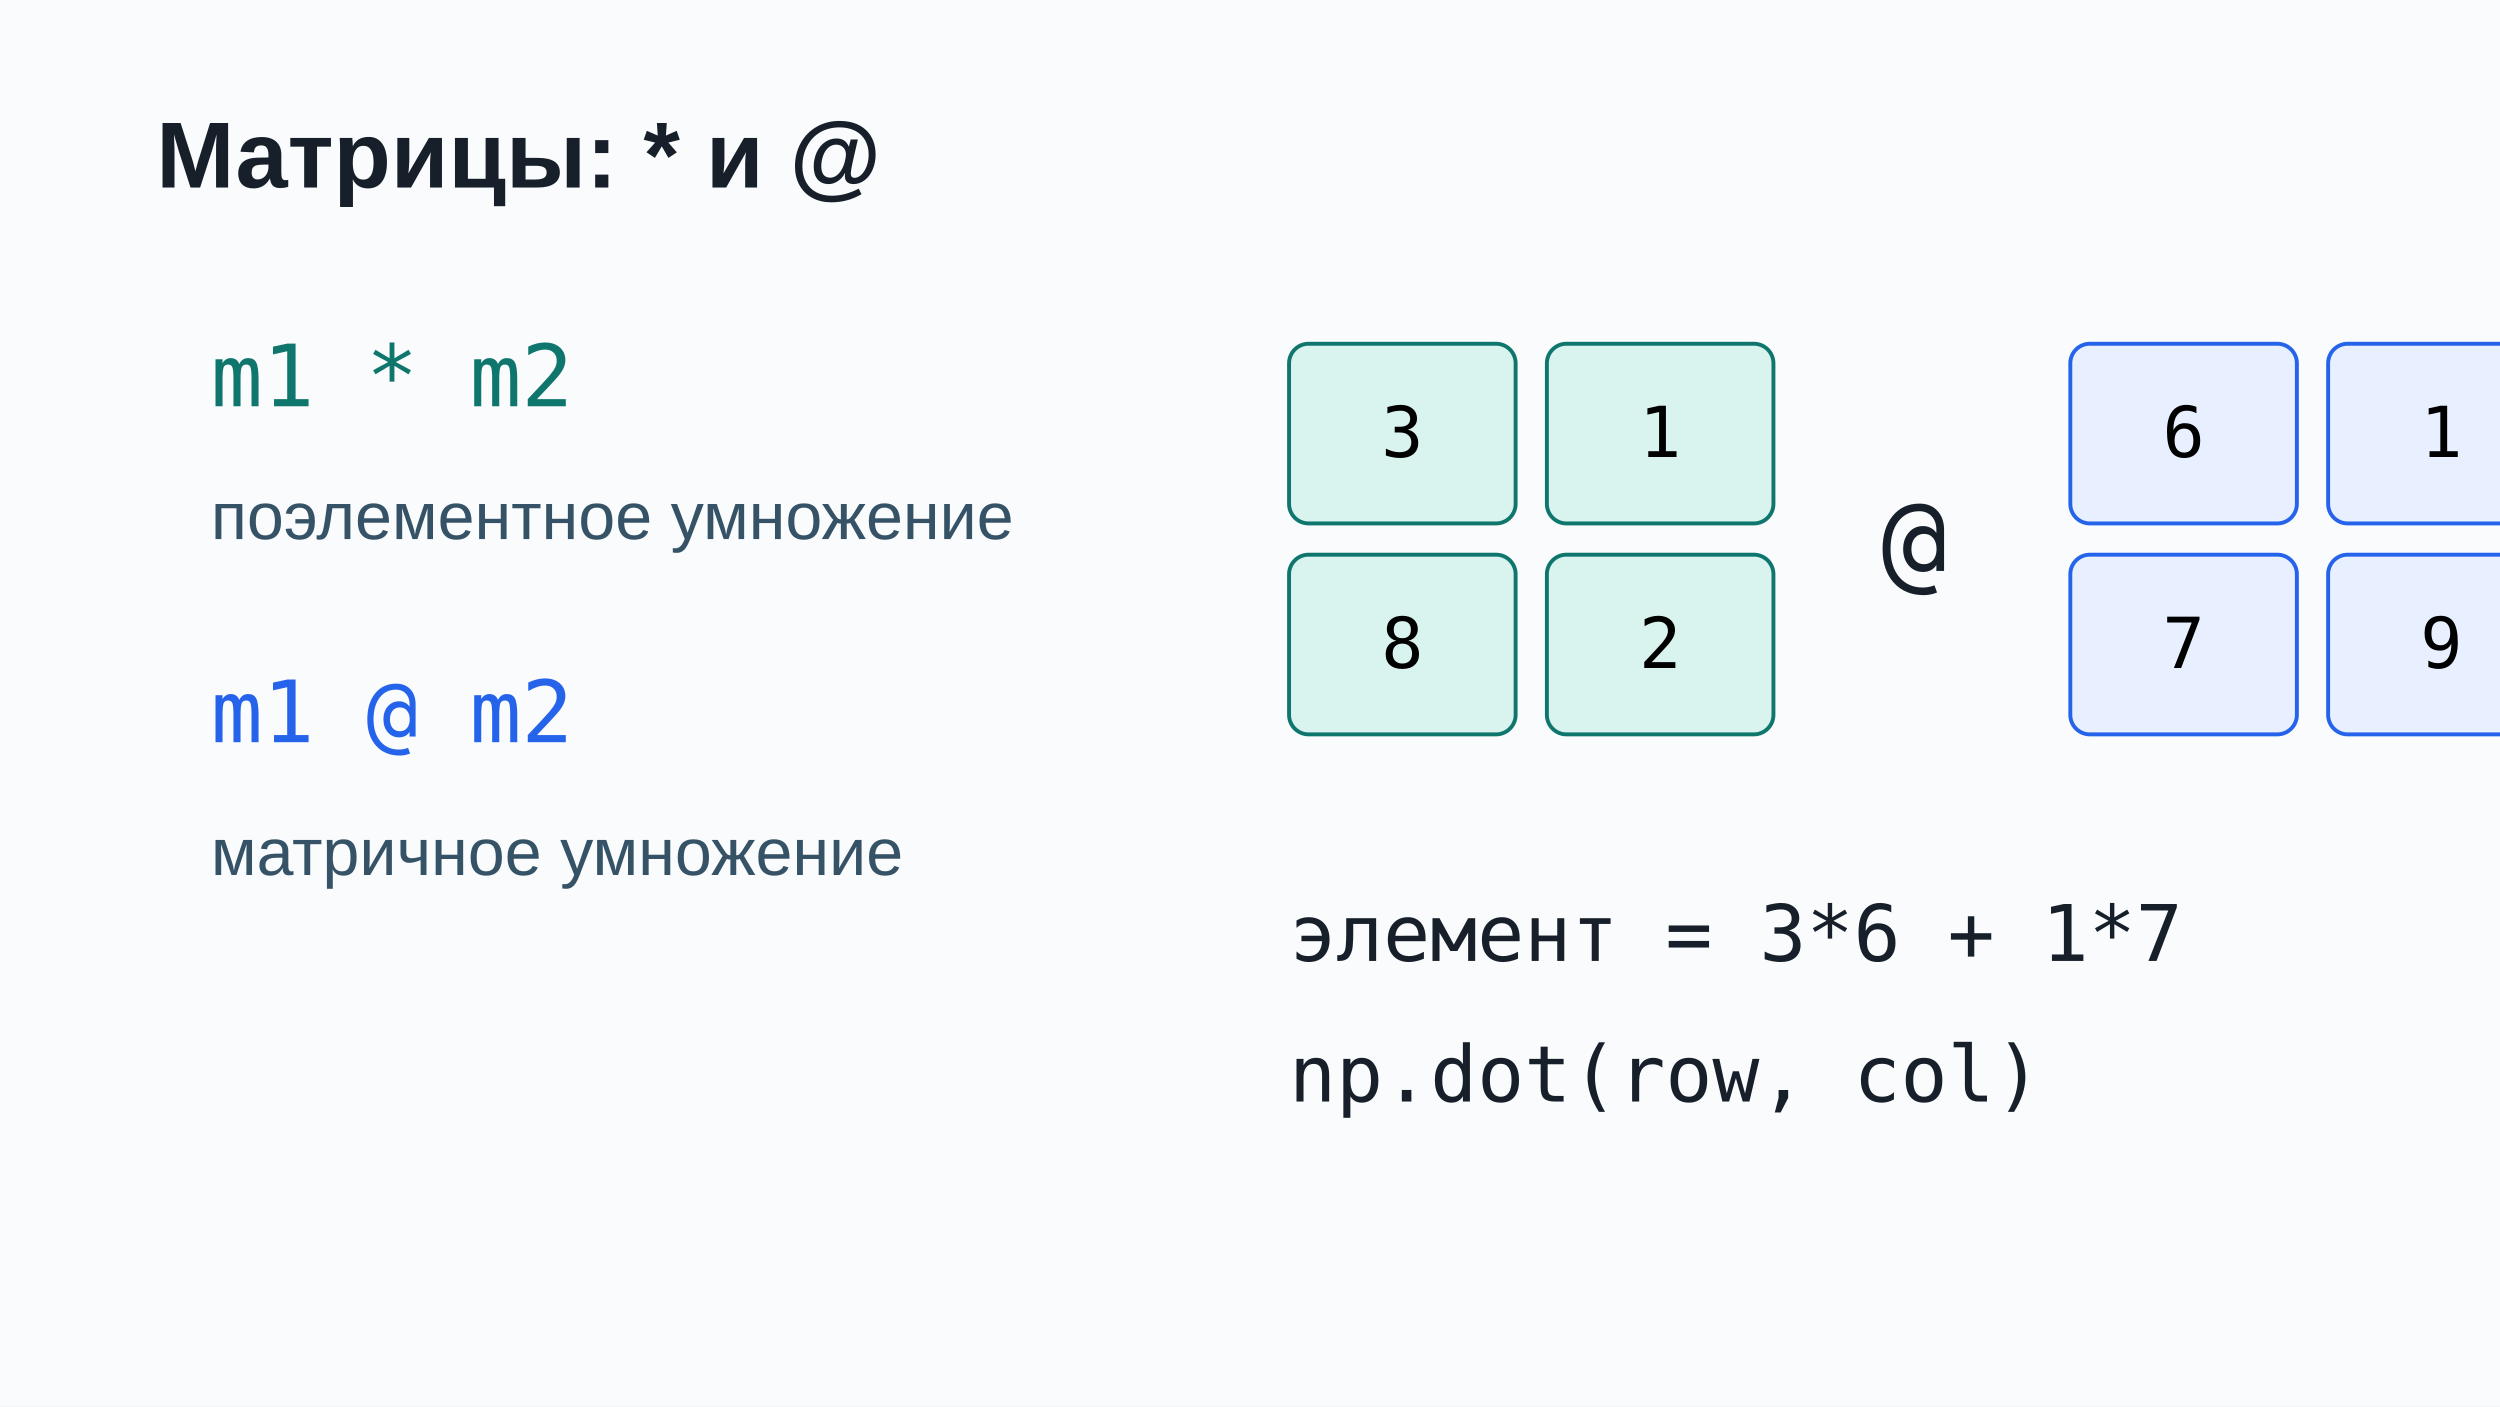
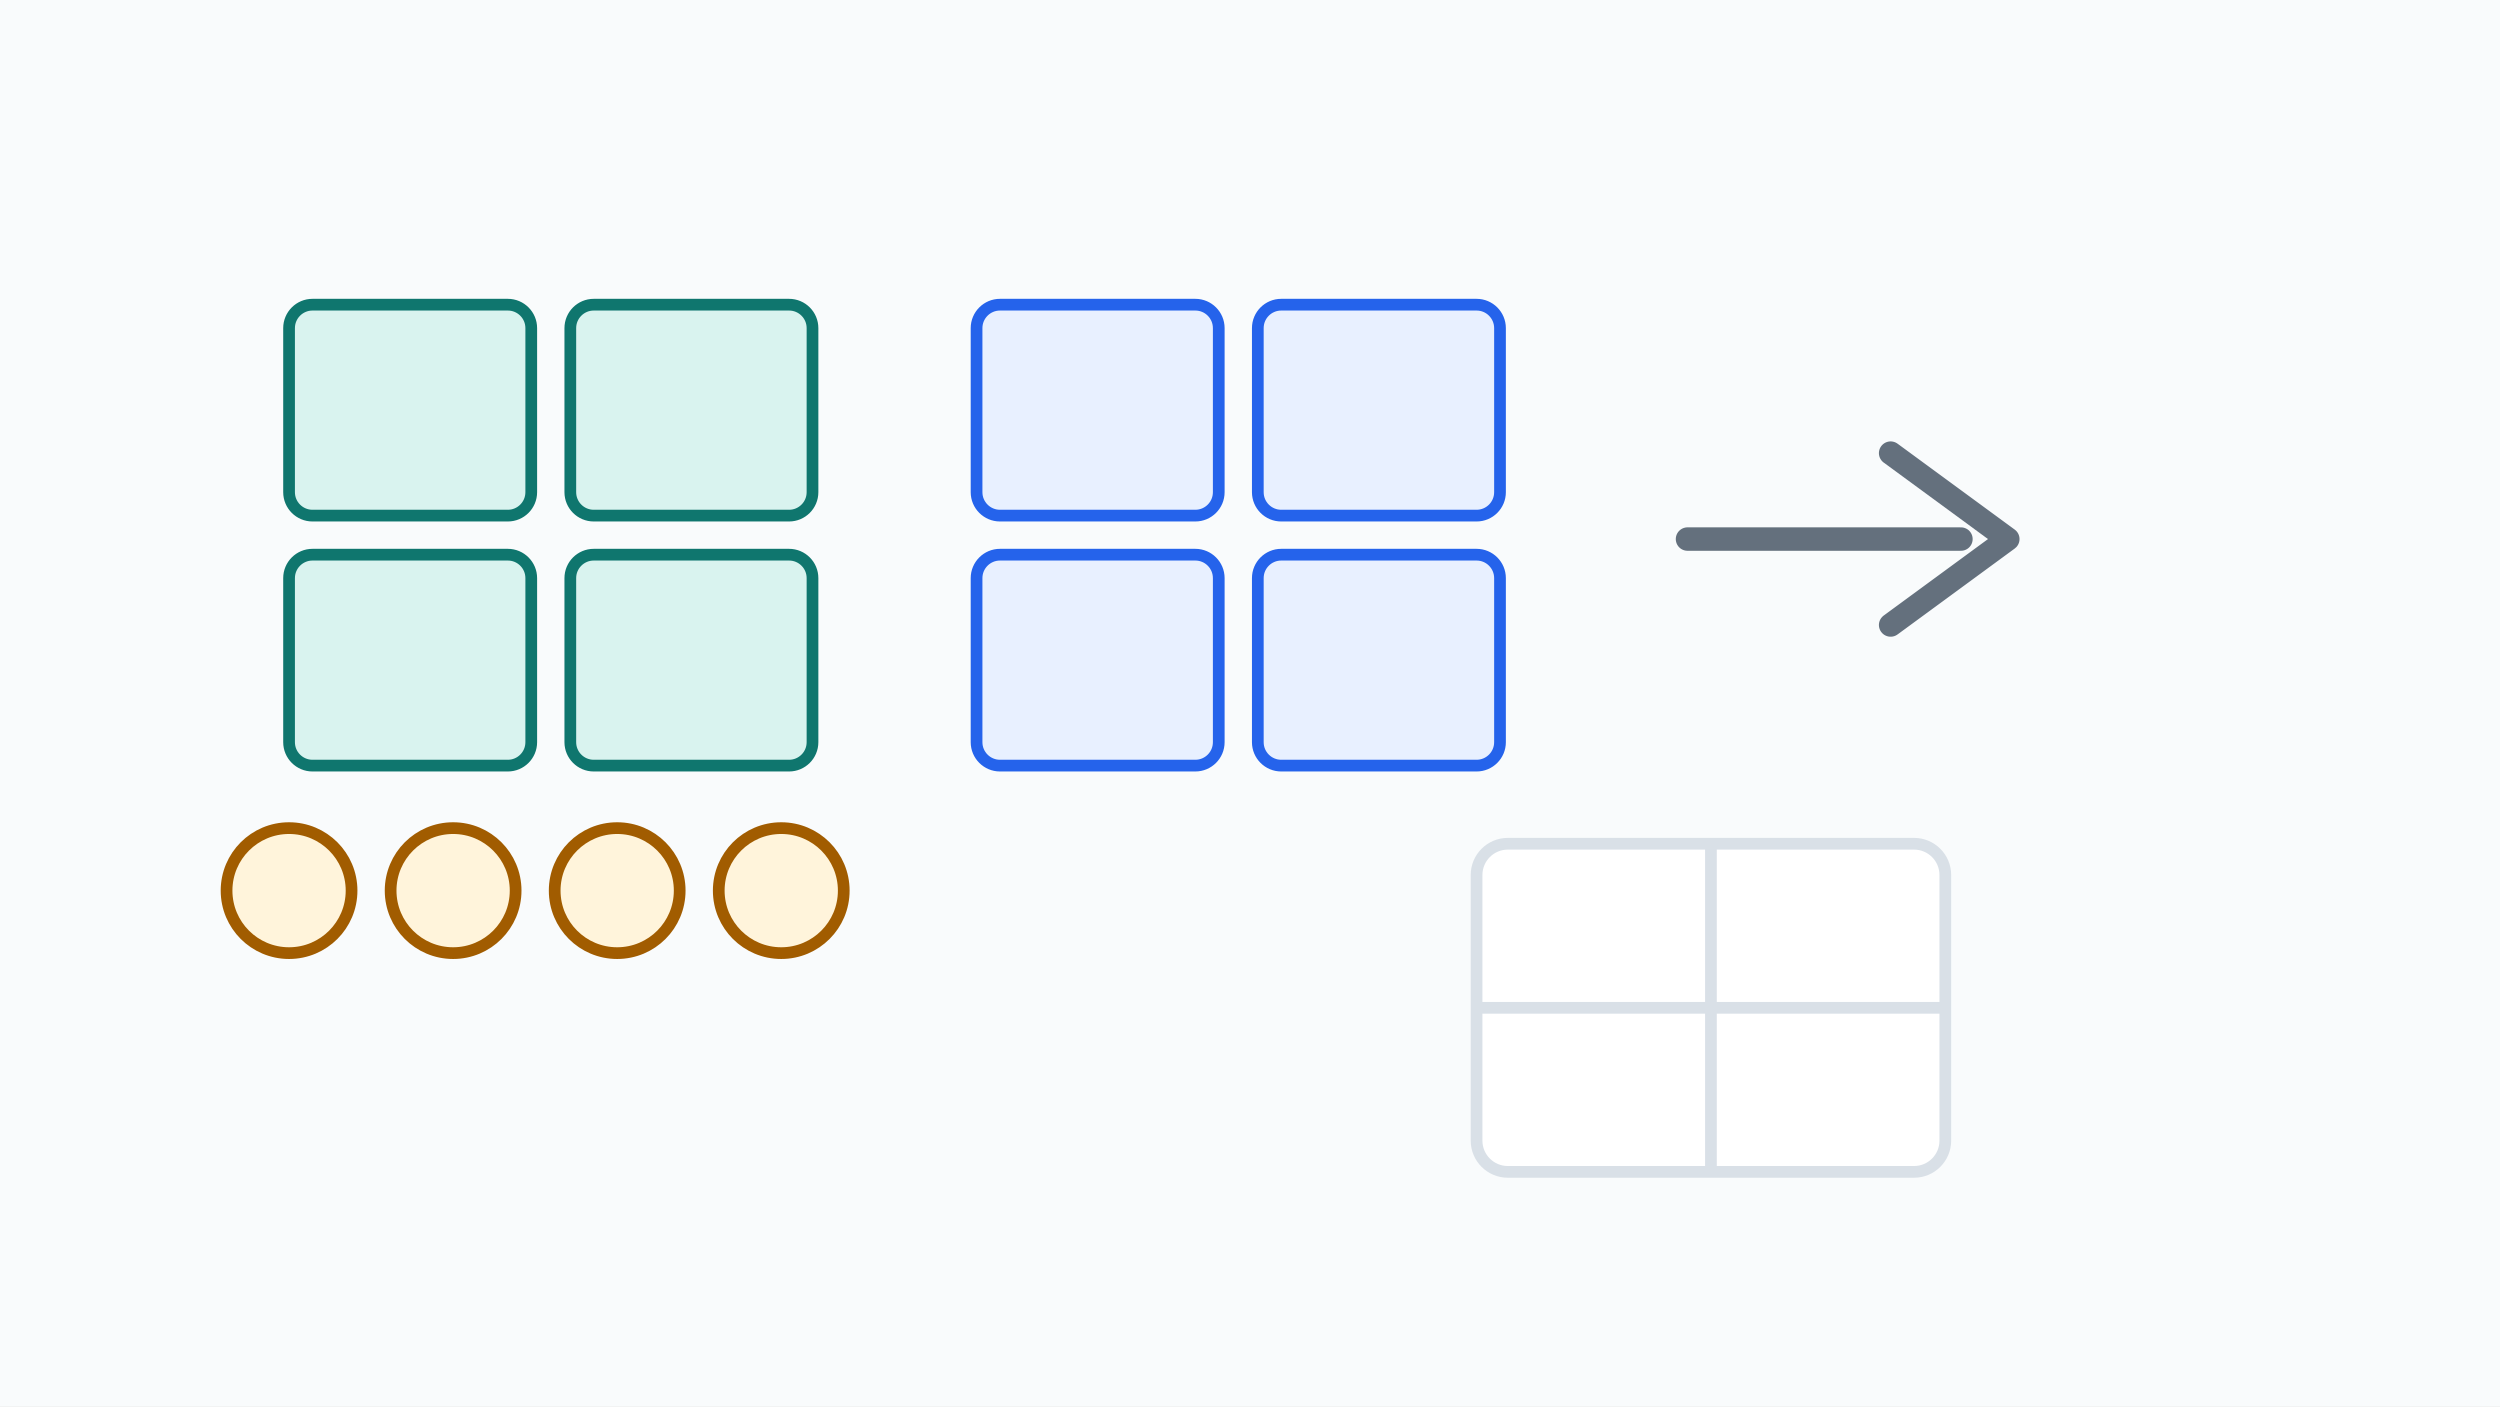
- <svg xmlns="http://www.w3.org/2000/svg" viewBox="0 0 640 360" role="img" aria-label="поэлементное и матричное умножение">
+ <svg xmlns="http://www.w3.org/2000/svg" viewBox="0 0 640 360" role="img" aria-label="Схема операций с матрицами">
  <rect width="640" height="360" fill="#f9fbfc" />
-   <text x="40" y="48" font-family="Arial" font-size="24" font-weight="700" fill="#17202a">Матрицы: * и @</text>
-   <text x="54" y="104" font-family="Consolas" font-size="22" fill="#0f766e">m1 * m2</text>
-   <text x="54" y="138" font-family="Arial" font-size="17" fill="#365267">поэлементное умножение</text>
-   <text x="54" y="190" font-family="Consolas" font-size="22" fill="#2563eb">m1 @ m2</text>
-   <text x="54" y="224" font-family="Arial" font-size="17" fill="#365267">матричное умножение</text>
-   <g transform="translate(330 88)" font-family="Consolas" font-size="18" text-anchor="middle">
-     <rect width="58" height="46" rx="5" fill="#d9f3ef" stroke="#0f766e" />
-     <text x="29" y="29">3</text>
-     <rect x="66" width="58" height="46" rx="5" fill="#d9f3ef" stroke="#0f766e" />
-     <text x="95" y="29">1</text>
-     <rect y="54" width="58" height="46" rx="5" fill="#d9f3ef" stroke="#0f766e" />
-     <text x="29" y="83">8</text>
-     <rect x="66" y="54" width="58" height="46" rx="5" fill="#d9f3ef" stroke="#0f766e" />
-     <text x="95" y="83">2</text>
-     <text x="160" y="60" font-size="28" fill="#17202a">@</text>
-     <rect x="200" width="58" height="46" rx="5" fill="#e8f0ff" stroke="#2563eb" />
-     <text x="229" y="29">6</text>
-     <rect x="266" width="58" height="46" rx="5" fill="#e8f0ff" stroke="#2563eb" />
-     <text x="295" y="29">1</text>
-     <rect x="200" y="54" width="58" height="46" rx="5" fill="#e8f0ff" stroke="#2563eb" />
-     <text x="229" y="83">7</text>
-     <rect x="266" y="54" width="58" height="46" rx="5" fill="#e8f0ff" stroke="#2563eb" />
-     <text x="295" y="83">9</text>
+   <g transform="translate(74 78)" fill="#d9f3ef" stroke="#0f766e" stroke-width="3">
+     <rect width="62" height="54" rx="6" />
+     <rect x="72" width="62" height="54" rx="6" />
+     <rect y="64" width="62" height="54" rx="6" />
+     <rect x="72" y="64" width="62" height="54" rx="6" />
  </g>
-   <text x="330" y="246" font-family="Consolas" font-size="20" fill="#17202a">элемент = 3*6 + 1*7</text>
-   <text x="330" y="282" font-family="Consolas" font-size="20" fill="#17202a">np.dot(row, col)</text>
+   <g transform="translate(250 78)" fill="#e8f0ff" stroke="#2563eb" stroke-width="3">
+     <rect width="62" height="54" rx="6" />
+     <rect x="72" width="62" height="54" rx="6" />
+     <rect y="64" width="62" height="54" rx="6" />
+     <rect x="72" y="64" width="62" height="54" rx="6" />
+   </g>
+   <path d="M432 138h70" stroke="#64707d" stroke-width="6" stroke-linecap="round" />
+   <path d="M484 116l30 22-30 22" fill="none" stroke="#64707d" stroke-width="6" stroke-linecap="round" stroke-linejoin="round" />
+   <g transform="translate(74 228)" fill="#fff4db" stroke="#a15c00" stroke-width="3">
+     <circle cx="0" cy="0" r="16" />
+     <circle cx="42" cy="0" r="16" />
+     <circle cx="84" cy="0" r="16" />
+     <circle cx="126" cy="0" r="16" />
+   </g>
+   <g transform="translate(378 216)" fill="#ffffff" stroke="#d9e0e7" stroke-width="3">
+     <rect width="120" height="84" rx="8" />
+     <path d="M60 0v84M0 42h120" />
+   </g>
</svg>
